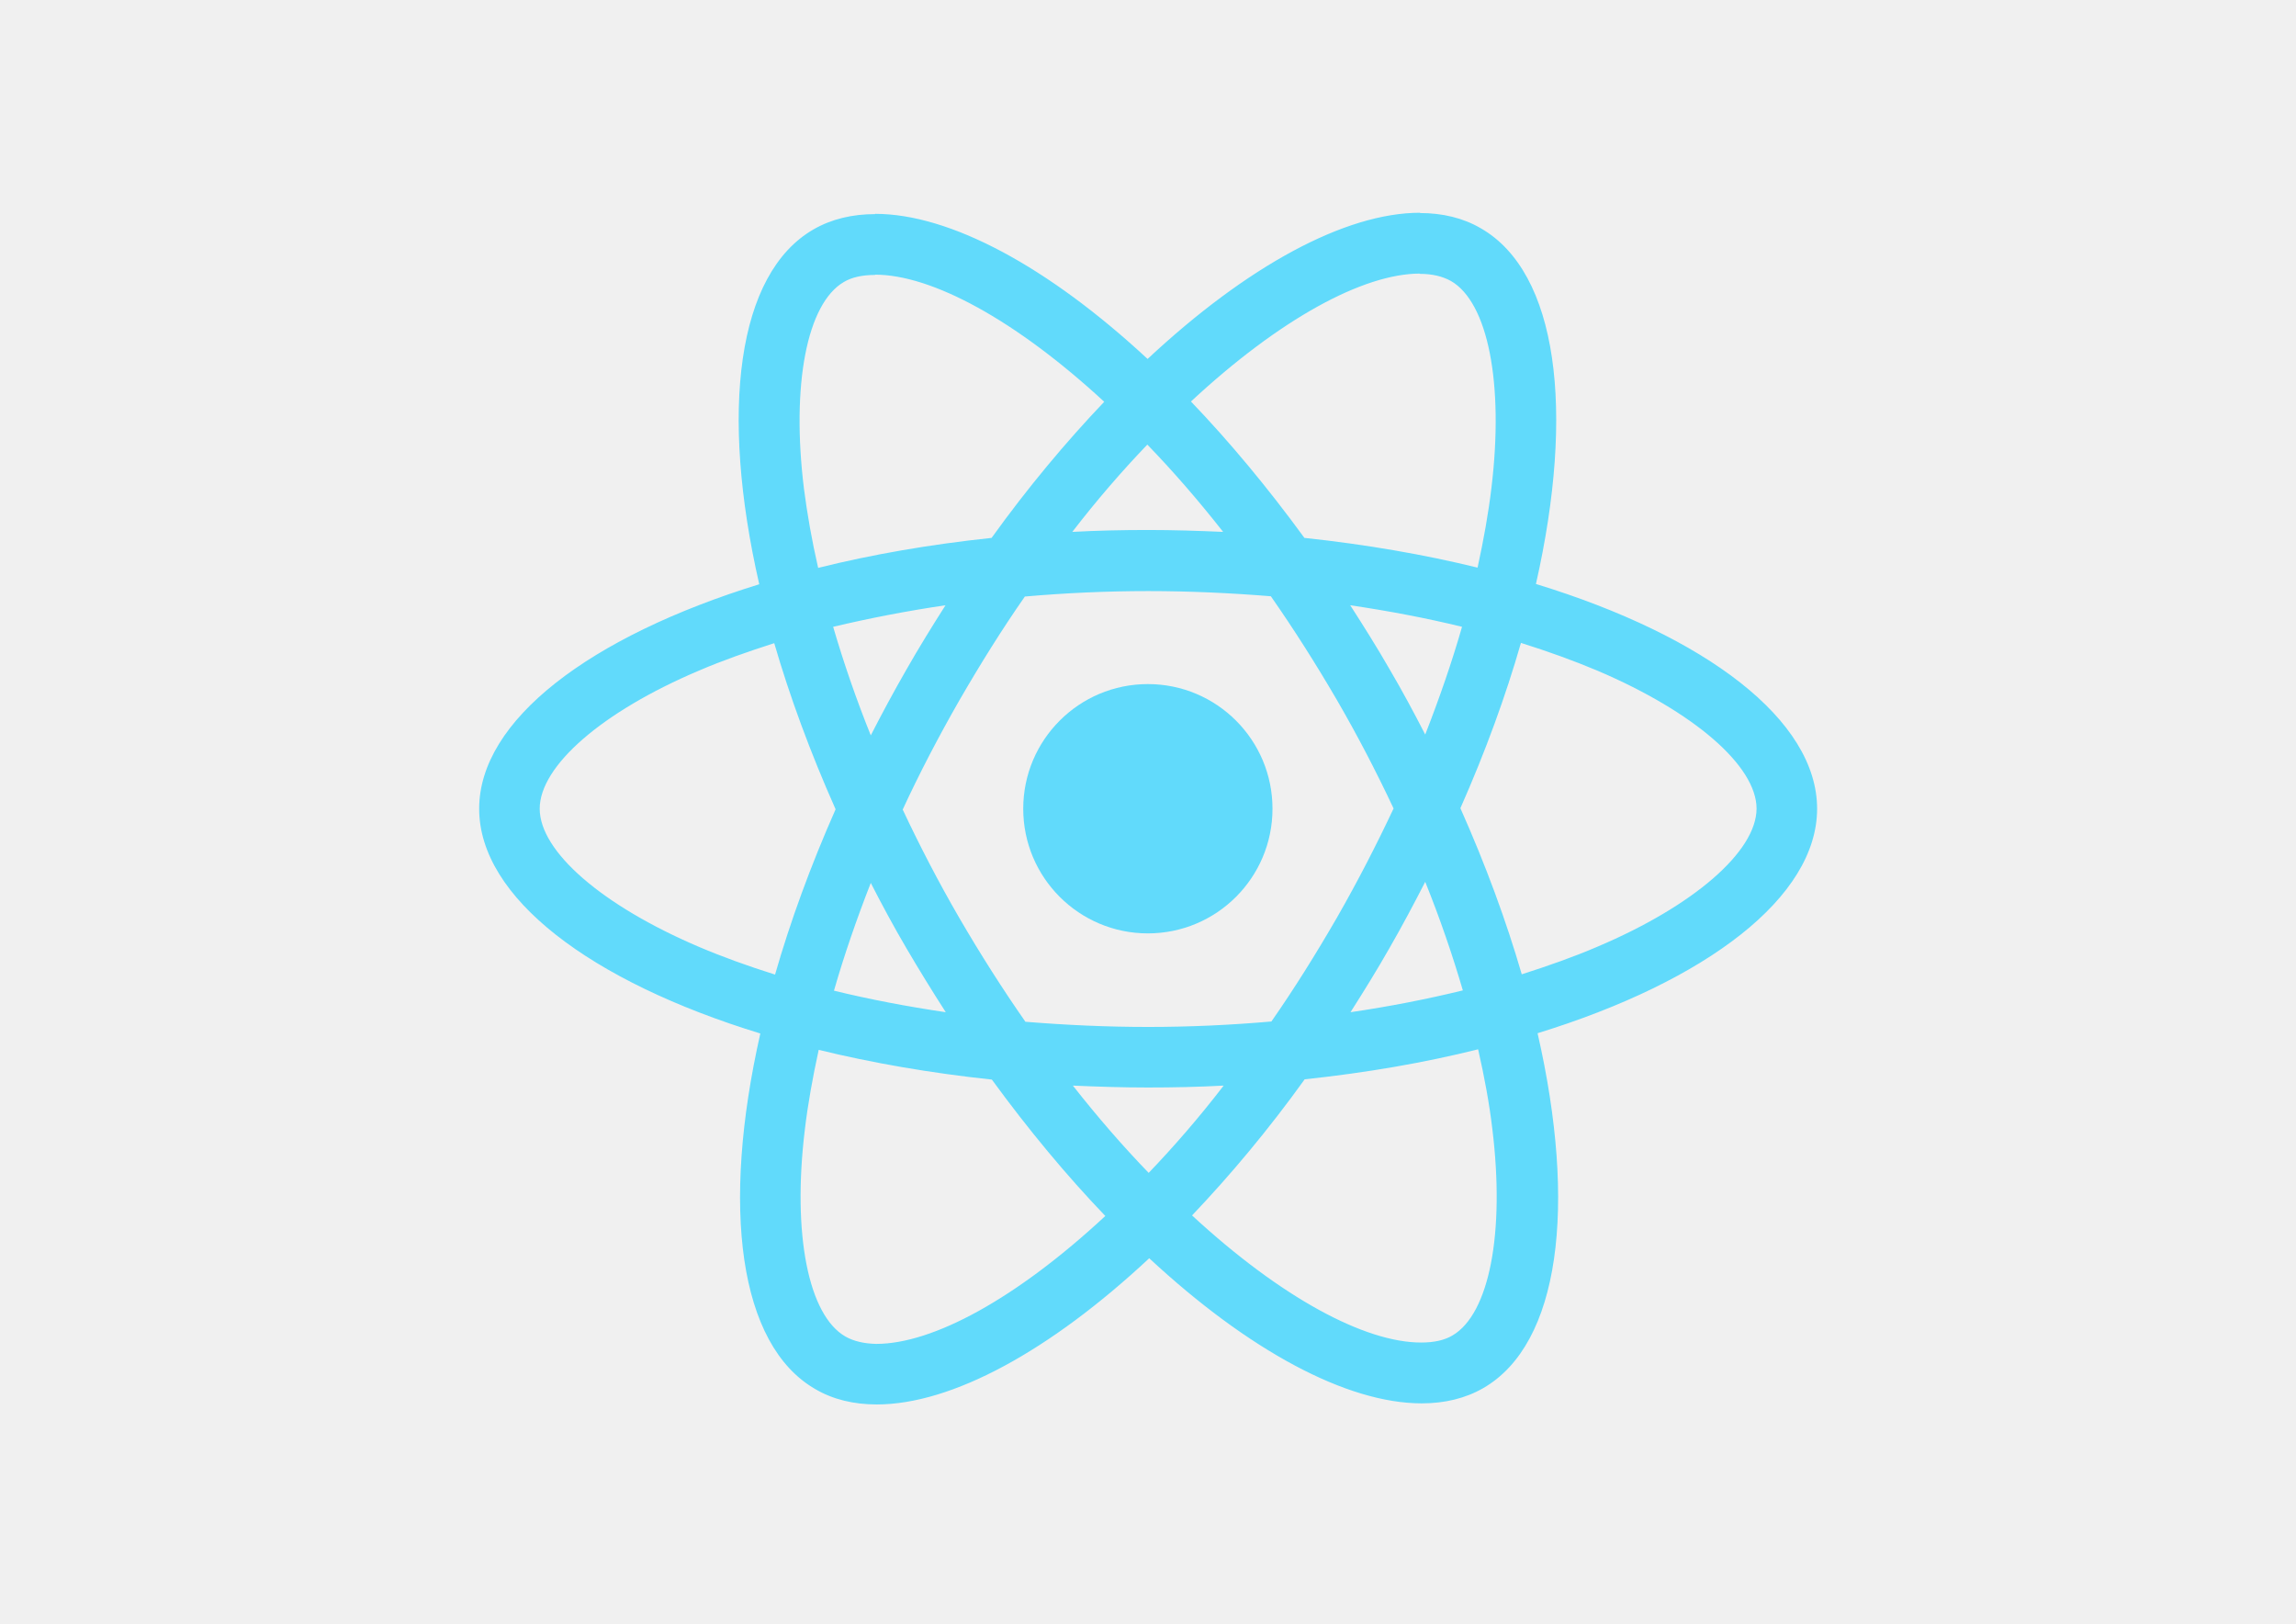
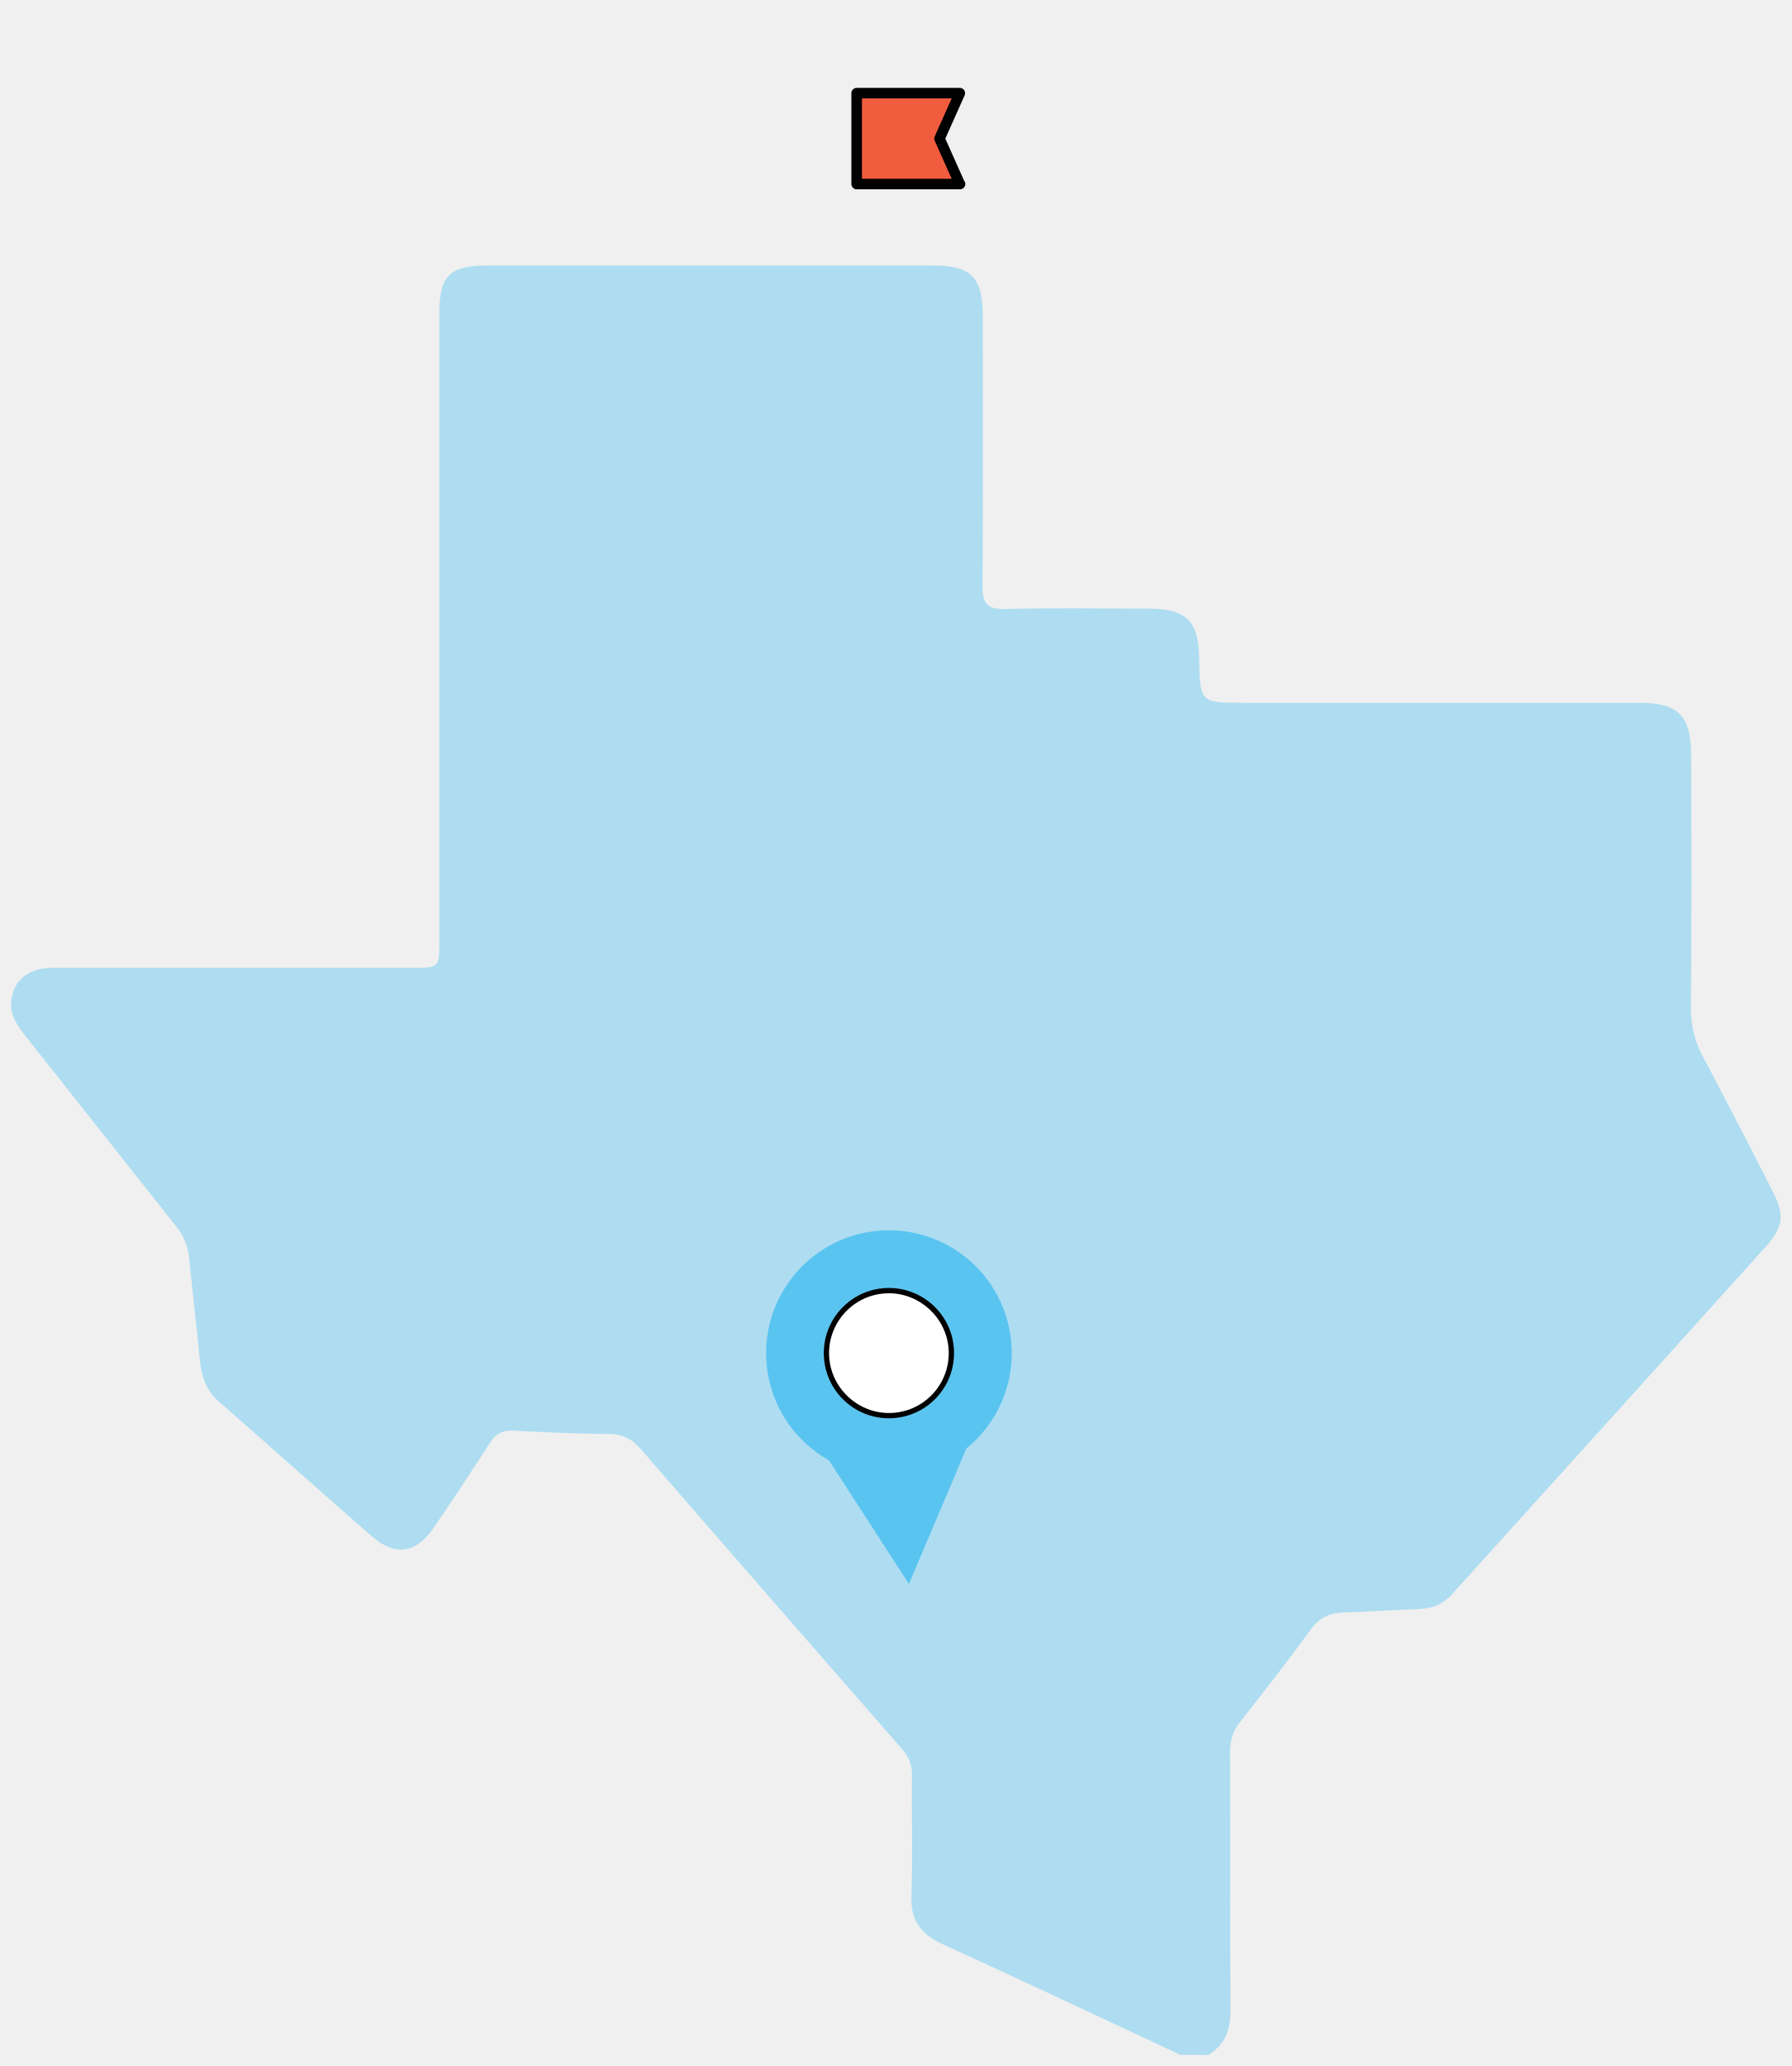
- <svg xmlns="http://www.w3.org/2000/svg" viewBox="0 0 841.9 595.3">
-   <g fill="#61DAFB">
-     <path d="M666.3 296.5c0-32.5-40.7-63.3-103.1-82.4 14.4-63.6 8-114.2-20.2-130.4-6.5-3.8-14.1-5.6-22.4-5.6v22.3c4.6 0 8.3.9 11.4 2.6 13.6 7.8 19.5 37.5 14.9 75.7-1.1 9.4-2.9 19.3-5.1 29.4-19.6-4.8-41-8.5-63.5-10.9-13.5-18.5-27.5-35.3-41.6-50 32.6-30.3 63.2-46.9 84-46.9V78c-27.5 0-63.5 19.6-99.9 53.6-36.4-33.8-72.4-53.2-99.9-53.2v22.3c20.7 0 51.4 16.5 84 46.6-14 14.7-28 31.4-41.3 49.9-22.6 2.4-44 6.1-63.6 11-2.3-10-4-19.7-5.2-29-4.7-38.2 1.1-67.9 14.6-75.8 3-1.8 6.9-2.6 11.5-2.6V78.5c-8.4 0-16 1.8-22.6 5.6-28.1 16.2-34.4 66.7-19.9 130.1-62.2 19.2-102.7 49.9-102.7 82.3 0 32.5 40.7 63.3 103.1 82.4-14.4 63.6-8 114.2 20.2 130.4 6.5 3.8 14.1 5.6 22.5 5.6 27.5 0 63.5-19.6 99.9-53.6 36.4 33.8 72.4 53.2 99.9 53.2 8.4 0 16-1.8 22.6-5.6 28.1-16.2 34.4-66.7 19.9-130.1 62-19.1 102.5-49.9 102.5-82.3zm-130.2-66.7c-3.7 12.9-8.3 26.2-13.5 39.5-4.1-8-8.4-16-13.1-24-4.6-8-9.5-15.8-14.4-23.4 14.2 2.1 27.9 4.7 41 7.9zm-45.8 106.5c-7.8 13.5-15.8 26.3-24.1 38.2-14.9 1.3-30 2-45.2 2-15.1 0-30.2-.7-45-1.9-8.3-11.9-16.4-24.6-24.2-38-7.6-13.1-14.5-26.4-20.8-39.8 6.2-13.4 13.2-26.8 20.7-39.9 7.8-13.5 15.8-26.3 24.1-38.2 14.9-1.3 30-2 45.2-2 15.1 0 30.2.7 45 1.9 8.3 11.9 16.4 24.6 24.2 38 7.6 13.1 14.5 26.4 20.8 39.8-6.3 13.4-13.2 26.8-20.7 39.9zm32.3-13c5.4 13.4 10 26.8 13.8 39.8-13.1 3.2-26.9 5.9-41.2 8 4.9-7.7 9.8-15.6 14.4-23.7 4.6-8 8.9-16.1 13-24.1zM421.2 430c-9.3-9.6-18.6-20.3-27.8-32 9 .4 18.2.7 27.5.7 9.4 0 18.7-.2 27.8-.7-9 11.7-18.3 22.4-27.5 32zm-74.4-58.9c-14.2-2.1-27.9-4.7-41-7.9 3.7-12.9 8.3-26.2 13.5-39.5 4.1 8 8.4 16 13.1 24 4.7 8 9.5 15.8 14.4 23.4zM420.7 163c9.3 9.6 18.6 20.3 27.8 32-9-.4-18.2-.7-27.5-.7-9.4 0-18.7.2-27.8.7 9-11.7 18.3-22.4 27.5-32zm-74 58.9c-4.9 7.7-9.8 15.6-14.4 23.7-4.6 8-8.9 16-13 24-5.4-13.4-10-26.8-13.8-39.8 13.1-3.1 26.9-5.8 41.2-7.9zm-90.5 125.2c-35.4-15.1-58.3-34.9-58.3-50.6 0-15.7 22.9-35.6 58.3-50.6 8.6-3.7 18-7 27.7-10.1 5.7 19.6 13.2 40 22.5 60.9-9.2 20.8-16.6 41.1-22.2 60.6-9.9-3.1-19.3-6.5-28-10.2zM310 490c-13.6-7.8-19.5-37.5-14.9-75.7 1.1-9.4 2.9-19.3 5.1-29.4 19.6 4.8 41 8.5 63.5 10.9 13.5 18.5 27.5 35.3 41.6 50-32.6 30.3-63.2 46.9-84 46.9-4.5-.1-8.3-1-11.3-2.7zm237.2-76.2c4.7 38.2-1.1 67.9-14.6 75.8-3 1.8-6.9 2.6-11.5 2.6-20.7 0-51.4-16.5-84-46.6 14-14.7 28-31.4 41.3-49.9 22.6-2.4 44-6.1 63.6-11 2.3 10.1 4.1 19.8 5.2 29.1zm38.5-66.7c-8.6 3.7-18 7-27.7 10.1-5.7-19.6-13.2-40-22.5-60.9 9.2-20.8 16.6-41.1 22.2-60.6 9.9 3.1 19.3 6.5 28.1 10.2 35.4 15.1 58.3 34.9 58.3 50.6-.1 15.7-23 35.6-58.4 50.6zM320.8 78.4z" />
-     <circle cx="420.9" cy="296.5" r="45.7" />
-     <path d="M520.5 78.1z" />
+ <svg xmlns="http://www.w3.org/2000/svg" version="1.1" id="Layer_1" x="0px" y="0px" viewBox="0 0 485.5 559.7" style="" xml:space="preserve">
+   <style type="text/css">
+ 	.st0{fill:#204F6F;}
+ 	.st1{fill:#AEDDF1;stroke:#000000;stroke-width:6;stroke-miterlimit:10;}
+ 	.st2{fill:#3D3D3C;}
+ 	.st3{fill:#3D3D3C;stroke:#E21E26;stroke-width:0;stroke-linecap:round;stroke-linejoin:round;}
+ 	.st4{fill:#FFFFFF;}
+ 	.st5{fill:none;}
+ 	.st6{fill:#B1B1B1;}
+ 	.st7{fill:none;stroke:#010101;stroke-width:2;stroke-miterlimit:10;}
+ 	.st8{fill:#95C8EC;stroke:#010101;stroke-width:2;stroke-miterlimit:10;}
+ 	.st9{fill:#F15C3E;stroke:#010101;stroke-width:2;stroke-miterlimit:10;}
+ 	.st10{fill:#FFFFFF;stroke:#010101;stroke-width:2;stroke-miterlimit:10;}
+ 	.st11{fill:#95C8EC;stroke:#010101;stroke-width:2;stroke-linejoin:round;stroke-miterlimit:10;}
+ 	.st12{fill:#F15C3E;stroke:#010101;stroke-width:2;stroke-linejoin:round;stroke-miterlimit:10;}
+ 	.st13{fill:none;stroke:#010101;stroke-width:2;stroke-linejoin:round;stroke-miterlimit:10;}
+ 	.st14{fill:#F15C3E;}
+ 	.st15{fill:#95C8EC;}
+ 	.st16{fill:#010101;}
+ 	.st17{fill:#95C8EC;stroke:#1D1D1B;stroke-width:2;stroke-miterlimit:10;}
+ 	.st18{clip-path:url(#SVGID_2_);fill:#254F6E;}
+ 	.st19{clip-path:url(#SVGID_2_);}
+ 	.st20{clip-path:url(#SVGID_4_);}
+ 	.st21{clip-path:url(#SVGID_4_);fill:url(#);}
+ 	.st22{clip-path:url(#SVGID_4_);fill:#02A9DD;}
+ 	.st23{opacity:0.592;clip-path:url(#SVGID_4_);fill:url(#);}
+ 	.st24{opacity:0.098;clip-path:url(#SVGID_4_);}
+ 	.st25{clip-path:url(#SVGID_4_);fill:#FFFFFF;}
+ 	.st26{opacity:0.145;clip-path:url(#SVGID_8_);fill:none;stroke:#292929;stroke-width:1.679;}
+ 	.st27{clip-path:url(#SVGID_10_);fill:url(#);}
+ 	.st28{opacity:0.494;clip-path:url(#SVGID_10_);enable-background:new    ;}
+ 	.st29{clip-path:url(#SVGID_12_);fill:none;stroke:#231F20;stroke-width:5.037;}
+ 	.st30{clip-path:url(#SVGID_12_);fill:#231F20;}
+ 	.st31{clip-path:url(#SVGID_10_);fill:#02A9DD;}
+ 	.st32{clip-path:url(#SVGID_10_);fill:none;stroke:#02A9DD;stroke-width:1.679;}
+ 	.st33{clip-path:url(#SVGID_10_);fill:none;stroke:#02A9DD;stroke-width:3.358;}
+ 	.st34{clip-path:url(#SVGID_10_);fill:#FFFFFF;}
+ 	.st35{fill:#5AC4F0;}
+ 	.st36{fill:#FFFFFF;stroke:#000000;stroke-width:5;stroke-linecap:round;stroke-miterlimit:10;}
+ 	.st37{fill:none;stroke:#000000;stroke-width:3;stroke-miterlimit:10;}
+ 	.st38{fill:#F6948B;}
+ 	.st39{fill:#4ABBEB;}
+ 	.st40{fill:none;stroke:#000000;stroke-width:4;stroke-miterlimit:10;}
+ 	.st41{fill:none;stroke:#000000;stroke-width:4;stroke-linecap:round;stroke-miterlimit:10;}
+ 	.st42{fill:none;stroke:#000000;stroke-width:4;stroke-linecap:round;stroke-miterlimit:10;stroke-dasharray:11.87,11.87;}
+ 	.st43{fill:none;stroke:#000000;stroke-width:5;stroke-linecap:round;stroke-miterlimit:10;stroke-dasharray:12,20;}
+ 	.st44{fill:none;stroke:#010101;stroke-width:3;stroke-linejoin:round;stroke-miterlimit:10;}
+ </style>
+   <g>
+     <path class="st1 aujFwuLc_0" d="M319.91,556.7c-21.48-10.02-42.9-20.17-64.47-29.99c-5.9-2.69-8.69-6.41-8.46-13.09   c0.37-10.87,0.03-21.76,0.14-32.64c0.03-2.88-0.84-5.05-2.73-7.21c-23.63-26.99-47.2-54.03-70.69-81.13   c-2.46-2.84-5.04-4.17-8.87-4.17c-8.62-0.02-17.24-0.47-25.85-0.9c-2.85-0.14-4.66,0.9-6.19,3.28c-4.94,7.68-10,15.28-15.12,22.84   c-4.86,7.18-10.5,8.09-16.98,2.46c-13.88-12.08-27.56-24.37-41.41-36.48c-3.33-2.92-4.64-6.57-5.07-10.79   c-0.97-9.56-2.02-19.1-3.04-28.65c-0.33-3.07-1.58-5.66-3.51-8.09c-13.62-17.12-27.14-34.31-40.73-51.45   c-2.29-2.89-4.34-5.79-3.85-9.79c0.66-5.39,4.62-8.68,11.01-8.7c17.89-0.06,35.78-0.03,53.67-0.03c14.75,0,29.5,0,44.25,0   c7.02,0,7.03-0.01,7.03-7.32c0-56.61,0-113.22,0-169.83c0-10.35,2.77-13.1,13.17-13.1c40.17-0.01,80.34,0,120.51,0   c10.51,0,13.59,3.13,13.6,13.93c0.02,24.28,0.11,48.57-0.08,72.85c-0.04,4.66,1.19,6.4,6.07,6.29c13.02-0.3,26.05-0.13,39.07-0.09   c10.01,0.03,13.37,3.33,13.56,13.2c0.23,12.3,0.23,12.3,12.3,12.3c35.62,0,71.24-0.01,106.86,0c10.64,0,14.12,3.38,14.16,14.15   c0.09,22.86,0.11,45.73-0.04,68.6c-0.03,4.74,1,8.92,3.22,13.07c6.36,11.95,12.53,24.01,18.71,36.07   c3.55,6.93,3.24,10.03-1.96,15.79c-28.22,31.32-56.51,62.59-84.76,93.87c-2.35,2.6-5.26,3.81-8.74,3.94   c-6.89,0.26-13.78,0.74-20.67,0.96c-3.7,0.12-6.44,1.35-8.74,4.5c-6.22,8.51-12.7,16.84-19.22,25.13c-1.97,2.5-2.75,5.09-2.74,8.25   c0.08,23.34-0.04,46.68,0.11,70.01c0.03,5.22-1.54,9.22-5.98,11.97C324.94,556.7,322.42,556.7,319.91,556.7z" />
  </g>
+   <path class="st4 aujFwuLc_1" d="M239.36,349c-9.71,0.84-16.9,9.4-16.06,19.11c0.84,9.71,9.4,16.9,19.1,16.06c9.71-0.84,16.9-9.39,16.05-19.1  C257.62,355.35,249.07,348.17,239.36,349z" />
+   <path class="st16 aujFwuLc_2" d="M240.86,385.66c-9.8,0-18.14-7.66-18.99-17.43c-0.91-10.48,6.88-19.74,17.36-20.65  c10.49-0.91,19.75,7.04,20.65,17.37c0.44,5.08-1.12,10.02-4.4,13.92c-3.28,3.9-7.88,6.29-12.96,6.73  C241.97,385.64,241.41,385.66,240.86,385.66z M240.89,350.36c-0.47,0-0.94,0.02-1.41,0.06c-8.91,0.77-15.53,8.65-14.76,17.56  c0.76,8.77,8.65,15.53,17.56,14.76c4.32-0.38,8.23-2.41,11.01-5.72c2.78-3.31,4.11-7.51,3.74-11.83  C256.31,356.88,249.22,350.36,240.89,350.36z" />
+   <path class="st35 aujFwuLc_3" d="M238.01,333.43c-18.31,1.59-31.87,17.72-30.28,36.03c0.99,11.42,7.63,20.97,16.92,26.18l21.65,33.48  l15.57-36.71c8.26-6.72,13.16-17.28,12.17-28.7C272.45,345.4,256.32,331.84,238.01,333.43z M242.4,384.16  c-9.71,0.84-18.26-6.34-19.1-16.06c-0.84-9.71,6.35-18.27,16.06-19.11c9.71-0.83,18.26,6.35,19.1,16.06  C259.3,374.77,252.12,383.32,242.4,384.16z" />
+   <path class="st37 aujFwuLc_4" d="M246.3,430.55c-0.48,0-0.94-0.24-1.2-0.65l-21.46-33.19c-9.88-5.67-16.36-15.78-17.34-27.13  c-1.65-19.06,12.51-35.92,31.58-37.57c19.11-1.67,35.95,12.8,37.57,31.58c0.98,11.34-3.65,22.42-12.41,29.7l-15.43,36.39  c-0.21,0.49-0.67,0.82-1.19,0.87C246.38,430.55,246.34,430.55,246.3,430.55z M240.92,334.74c-0.92,0-1.85,0.04-2.79,0.12  c-17.5,1.52-30.5,16.99-28.98,34.48c0.91,10.52,6.96,19.88,16.2,25.05c0.2,0.11,0.38,0.28,0.5,0.47l20.18,31.22l14.51-34.23  c0.09-0.21,0.23-0.4,0.41-0.55c8.2-6.68,12.56-16.95,11.65-27.46C271.2,347.52,257.28,334.74,240.92,334.74z M240.86,385.66  c-9.8,0-18.14-7.66-18.99-17.43c-0.91-10.48,6.88-19.74,17.36-20.65c10.49-0.91,19.75,7.04,20.65,17.37  c0.44,5.08-1.12,10.02-4.4,13.92c-3.28,3.9-7.88,6.29-12.96,6.73C241.97,385.64,241.41,385.66,240.86,385.66z M240.89,350.36  c-0.47,0-0.94,0.02-1.41,0.06c-8.91,0.77-15.53,8.65-14.76,17.56c0.76,8.77,8.65,15.53,17.56,14.76c4.32-0.38,8.23-2.41,11.01-5.72  c2.78-3.31,4.11-7.51,3.74-11.83C256.31,356.88,249.22,350.36,240.89,350.36z" />
+   <g>
+     <path class="st37 aujFwuLc_5" d="M232.14,75.92c-0.79,0-1.43-0.64-1.43-1.43V25.24c0-0.79,0.64-1.43,1.43-1.43c0.79,0,1.43,0.64,1.43,1.43   v49.25C233.57,75.28,232.93,75.92,232.14,75.92z" />
+     <path class="st12 aujFwuLc_6" d="M260.09,49.86L232.14,49.86L232.14,25.24L260.09,25.24L254.59,37.55Z" />
+     <path class="st16 aujFwuLc_7" d="M260.15,51.29c-0.01,0-0.04,0-0.06,0h-27.95c-0.79,0-1.43-0.64-1.43-1.43V25.24c0-0.79,0.64-1.43,1.43-1.43   h27.95c0.48,0,0.94,0.25,1.2,0.65c0.26,0.41,0.3,0.92,0.11,1.36l-5.24,11.73l5.09,11.4c0.2,0.25,0.33,0.56,0.33,0.91   C261.58,50.65,260.94,51.29,260.15,51.29z M233.57,48.43h24.32l-4.6-10.3c-0.16-0.37-0.16-0.8,0-1.17l4.6-10.3h-24.32V48.43z" />
+     <g>
+       <path class="st37 aujFwuLc_8" d="M234.42,106.99c-0.73,0-1.36-0.56-1.42-1.3c-0.25-2.84-0.44-5.71-0.59-8.62c-0.04-0.79,0.56-1.46,1.35-1.5    c0.81-0.07,1.46,0.56,1.5,1.35c0.15,2.87,0.34,5.71,0.59,8.51c0.07,0.79-0.51,1.48-1.3,1.55    C234.51,106.99,234.47,106.99,234.42,106.99z" />
+     </g>
+     <g>
+       <path class="st37 aujFwuLc_9" d="M270.78,310.14c-0.2,0-0.39-0.04-0.58-0.12c-5.38-2.4-10.4-5.21-14.94-8.36c-0.65-0.45-0.81-1.34-0.36-1.99    c0.45-0.65,1.34-0.81,1.99-0.36c4.39,3.05,9.26,5.77,14.47,8.09c0.72,0.32,1.05,1.17,0.72,1.89    C271.85,309.83,271.33,310.14,270.78,310.14z M245.29,292.92c-0.37,0-0.73-0.14-1.01-0.42c-4.01-4.02-7.6-8.54-10.69-13.42    c-0.42-0.67-0.22-1.55,0.44-1.98c0.66-0.42,1.55-0.23,1.98,0.45c2.97,4.71,6.44,9.06,10.3,12.93c0.56,0.56,0.56,1.46-0.01,2.02    C246.02,292.78,245.66,292.92,245.29,292.92z M228.32,267.28c-0.56,0-1.09-0.33-1.32-0.88c-2.1-5-3.89-10.46-5.31-16.25    c-0.19-0.77,0.28-1.54,1.05-1.73c0.77-0.19,1.54,0.28,1.73,1.05c1.39,5.63,3.13,10.96,5.17,15.82c0.31,0.73-0.04,1.56-0.77,1.87    C228.69,267.25,228.5,267.28,228.32,267.28z M220.41,237.43c-0.7,0-1.31-0.51-1.41-1.22c-0.41-2.8-0.77-5.76-1.07-8.8    c-0.27-2.71-0.44-5.45-0.52-8.17c-0.02-0.79,0.6-1.45,1.39-1.47c0.01,0,0.03,0,0.04,0c0.77,0,1.41,0.61,1.43,1.39    c0.07,2.64,0.24,5.32,0.5,7.96c0.3,3,0.66,5.92,1.06,8.67c0.11,0.78-0.43,1.51-1.21,1.62    C220.55,237.43,220.48,237.43,220.41,237.43z M219.39,206.58c-0.05,0-0.1,0-0.16-0.01c-0.79-0.08-1.35-0.79-1.27-1.58    c0.61-5.73,1.72-11.38,3.28-16.79c0.22-0.76,0.99-1.21,1.77-0.98c0.76,0.22,1.2,1.01,0.98,1.77c-1.51,5.25-2.58,10.73-3.18,16.3    C220.73,206.04,220.11,206.58,219.39,206.58z M305.25,197.3c-0.05,0-0.1,0-0.15-0.01c-5.31-0.54-10.91-2.11-16.63-4.68    c-0.72-0.32-1.04-1.17-0.72-1.89c0.32-0.72,1.17-1.05,1.89-0.72c5.44,2.44,10.74,3.94,15.74,4.45c0.79,0.08,1.36,0.78,1.28,1.57    C306.6,196.75,305.98,197.3,305.25,197.3z M319.17,196.07c-0.61,0-1.18-0.4-1.37-1.01c-0.23-0.76,0.2-1.56,0.95-1.79    c2.81-0.85,5.52-2.12,8.05-3.76c2.05-1.34,3.97-2.86,5.69-4.54c0.57-0.55,1.47-0.54,2.02,0.03c0.55,0.56,0.54,1.47-0.03,2.02    c-1.86,1.81-3.92,3.45-6.13,4.89c-2.76,1.79-5.71,3.17-8.77,4.1C319.45,196.05,319.31,196.07,319.17,196.07z M276.82,185.81    c-0.28,0-0.56-0.08-0.8-0.25c-4.63-3.16-9.1-6.79-13.27-10.81c-0.57-0.55-0.59-1.45-0.04-2.02c0.55-0.56,1.46-0.58,2.02-0.04    c4.06,3.91,8.39,7.44,12.9,10.51c0.65,0.44,0.82,1.33,0.38,1.99C277.73,185.59,277.28,185.81,276.82,185.81z M227.52,176.87    c-0.2,0-0.41-0.04-0.6-0.13c-0.72-0.33-1.03-1.18-0.7-1.9c2.42-5.22,5.32-10.19,8.64-14.8c0.46-0.65,1.36-0.79,1.99-0.32    c0.64,0.46,0.79,1.35,0.32,2c-3.21,4.46-6.02,9.27-8.36,14.33C228.58,176.56,228.06,176.87,227.52,176.87z M341.43,175.9    c-0.19,0-0.38-0.04-0.57-0.12c-0.73-0.31-1.06-1.16-0.75-1.88c1.92-4.43,2.89-9.13,2.88-13.99c0-0.62-0.02-1.23-0.05-1.85    c-0.04-0.79,0.56-1.46,1.35-1.5c0.79-0.06,1.46,0.56,1.5,1.35c0.04,0.66,0.05,1.33,0.05,2c0,5.25-1.04,10.34-3.12,15.12    C342.5,175.58,341.98,175.9,341.43,175.9z M254.34,164.69c-0.43,0-0.85-0.19-1.13-0.56c-3.02-3.94-5.72-8.15-8.04-12.53    c-0.42-0.03-0.76-0.13-1.05-0.42c-0.52-0.53-0.56-1.36-0.09-1.92c-0.13-0.63,0.16-1.28,0.76-1.58c0.31-0.15,0.65-0.18,0.96-0.11    c3.61-3.42,7.51-6.53,11.62-9.28c0.65-0.44,1.54-0.26,1.98,0.4c0.44,0.66,0.26,1.54-0.4,1.98c-4.07,2.71-7.92,5.8-11.47,9.19    c2.29,4.39,4.98,8.6,7.99,12.53c0.48,0.63,0.36,1.53-0.26,2.01C254.95,164.59,254.64,164.69,254.34,164.69z M340.95,145.87    c-0.53,0-1.04-0.3-1.29-0.81c-2.36-4.93-5.94-9.14-10.33-12.15c-0.65-0.45-0.82-1.34-0.37-1.99c0.45-0.65,1.34-0.81,1.99-0.37    c4.81,3.31,8.71,7.89,11.29,13.28c0.34,0.71,0.04,1.56-0.67,1.91C341.37,145.83,341.16,145.87,340.95,145.87z M240.15,137.36    c-0.6,0-1.17-0.39-1.36-0.99c-1.67-5.18-2.98-10.61-4.01-16.6c-0.13-0.78,0.39-1.52,1.17-1.65c0.76-0.13,1.52,0.39,1.65,1.17    c1,5.85,2.28,11.15,3.91,16.2c0.24,0.75-0.17,1.56-0.92,1.8C240.44,137.33,240.3,137.36,240.15,137.36z M270.47,134.11    c-0.54,0-1.07-0.32-1.3-0.85c-0.32-0.72,0-1.57,0.72-1.89c5.22-2.34,10.7-4.16,16.27-5.4c0.78-0.16,1.54,0.32,1.71,1.09    c0.17,0.77-0.32,1.53-1.09,1.71c-5.38,1.2-10.67,2.95-15.72,5.21C270.86,134.08,270.66,134.11,270.47,134.11z M317.22,127.85    c-0.09,0-0.18-0.01-0.27-0.03c-0.85-0.16-1.71-0.3-2.6-0.41c-4.62-0.55-9.3-0.72-13.89-0.49c-0.89,0.1-1.46-0.57-1.5-1.36    c-0.04-0.79,0.56-1.46,1.36-1.5c4.75-0.25,9.59-0.07,14.38,0.51c0.96,0.11,1.88,0.26,2.79,0.43c0.78,0.15,1.29,0.9,1.14,1.67    C318.5,127.37,317.89,127.85,317.22,127.85z" />
+     </g>
+     <g>
+       <path class="st37 aujFwuLc_10" d="M292.61,317.32c-0.11,0-0.21-0.01-0.32-0.04c-2.88-0.66-5.7-1.41-8.39-2.22c-0.76-0.23-1.19-1.02-0.96-1.78    c0.22-0.75,1.02-1.19,1.78-0.96c2.63,0.79,5.39,1.52,8.21,2.17c0.77,0.18,1.25,0.95,1.07,1.72    C293.85,316.88,293.26,317.32,292.61,317.32z" />
+     </g>
+     <path class="st37 aujFwuLc_11" d="M255.08,439.3c-0.4,0-0.81-0.17-1.09-0.51c-0.51-0.6-0.44-1.51,0.17-2.02c4.86-4.11,9.5-7.42,14.16-10.11   c0.69-0.39,1.56-0.16,1.96,0.53c0.39,0.68,0.16,1.56-0.52,1.96c-4.51,2.6-9.01,5.81-13.74,9.81   C255.73,439.19,255.4,439.3,255.08,439.3z M282.03,423.46c-0.6,0-1.16-0.38-1.36-0.98c-0.25-0.75,0.15-1.56,0.91-1.81   c2.87-0.96,5.88-1.75,8.94-2.36c2.71-0.53,5.35-1.06,7.92-1.6c0.75-0.18,1.53,0.34,1.69,1.11c0.16,0.77-0.33,1.53-1.11,1.69   c-2.58,0.54-5.23,1.07-7.95,1.6c-2.95,0.58-5.84,1.35-8.59,2.27C282.33,423.44,282.18,423.46,282.03,423.46z M312.62,416.17   c-0.62,0-1.19-0.4-1.37-1.03c-0.22-0.76,0.21-1.55,0.97-1.78c6.2-1.82,11.25-3.94,15.45-6.47c0.67-0.41,1.55-0.19,1.96,0.49   c0.41,0.68,0.19,1.55-0.49,1.96c-4.4,2.66-9.67,4.87-16.11,6.76C312.89,416.14,312.76,416.17,312.62,416.17z M339.17,400.29   c-0.32,0-0.64-0.11-0.91-0.32c-0.61-0.5-0.7-1.4-0.2-2.01c3.3-4.03,5.87-8.79,7.88-14.56c0.26-0.75,1.09-1.13,1.82-0.88   c0.75,0.26,1.14,1.08,0.88,1.82c-2.12,6.09-4.85,11.13-8.36,15.43C340,400.11,339.59,400.29,339.17,400.29z M350.7,371.44   c-0.08,0-0.15,0-0.23-0.02c-0.78-0.13-1.31-0.86-1.19-1.64c0.4-2.51,0.61-5.02,0.61-7.44c0-3.11-0.33-6.16-0.99-9.07   c-0.18-0.77,0.3-1.54,1.08-1.71c0.77-0.19,1.54,0.31,1.71,1.08c0.71,3.12,1.07,6.38,1.07,9.71c0,2.57-0.22,5.22-0.64,7.89   C352,370.94,351.39,371.44,350.7,371.44z M344.63,341.35c-0.45,0-0.9-0.22-1.18-0.63c-2.98-4.38-6.97-8.22-11.87-11.43   c-0.66-0.43-0.85-1.32-0.42-1.98c0.44-0.66,1.32-0.84,1.98-0.42c5.22,3.41,9.48,7.52,12.67,12.21c0.44,0.65,0.28,1.54-0.38,1.99   C345.19,341.27,344.91,341.35,344.63,341.35z M319.54,323.26c-0.16,0-0.32-0.03-0.49-0.08c-4.91-1.77-10.41-3.14-16.36-4.08   c-0.78-0.12-1.31-0.86-1.19-1.64c0.12-0.78,0.87-1.31,1.64-1.19c6.12,0.97,11.8,2.38,16.88,4.21c0.74,0.27,1.13,1.09,0.86,1.83   C320.68,322.9,320.13,323.26,319.54,323.26z" />
+   </g>
+   <style data-made-with="vivus-instant">.aujFwuLc_0{stroke-dasharray:1708 1710;stroke-dashoffset:1709;animation:aujFwuLc_draw 2000ms linear 0ms forwards;}.aujFwuLc_1{stroke-dasharray:111 113;stroke-dashoffset:112;animation:aujFwuLc_draw 2000ms linear 90ms forwards;}.aujFwuLc_2{stroke-dasharray:222 224;stroke-dashoffset:223;animation:aujFwuLc_draw 2000ms linear 181ms forwards;}.aujFwuLc_3{stroke-dasharray:361 363;stroke-dashoffset:362;animation:aujFwuLc_draw 2000ms linear 272ms forwards;}.aujFwuLc_4{stroke-dasharray:718 720;stroke-dashoffset:719;animation:aujFwuLc_draw 2000ms linear 363ms forwards;}.aujFwuLc_5{stroke-dasharray:108 110;stroke-dashoffset:109;animation:aujFwuLc_draw 2000ms linear 454ms forwards;}.aujFwuLc_6{stroke-dasharray:108 110;stroke-dashoffset:109;animation:aujFwuLc_draw 2000ms linear 545ms forwards;}.aujFwuLc_7{stroke-dasharray:211 213;stroke-dashoffset:212;animation:aujFwuLc_draw 2000ms linear 636ms forwards;}.aujFwuLc_8{stroke-dasharray:27 29;stroke-dashoffset:28;animation:aujFwuLc_draw 2000ms linear 727ms forwards;}.aujFwuLc_9{stroke-dasharray:674 676;stroke-dashoffset:675;animation:aujFwuLc_draw 2000ms linear 818ms forwards;}.aujFwuLc_10{stroke-dasharray:27 29;stroke-dashoffset:28;animation:aujFwuLc_draw 2000ms linear 909ms forwards;}.aujFwuLc_11{stroke-dasharray:304 306;stroke-dashoffset:305;animation:aujFwuLc_draw 2000ms linear 1000ms forwards;}@keyframes aujFwuLc_draw{100%{stroke-dashoffset:0;}}@keyframes aujFwuLc_fade{0%{stroke-opacity:1;}94.444%{stroke-opacity:1;}100%{stroke-opacity:0;}}</style>
</svg>
